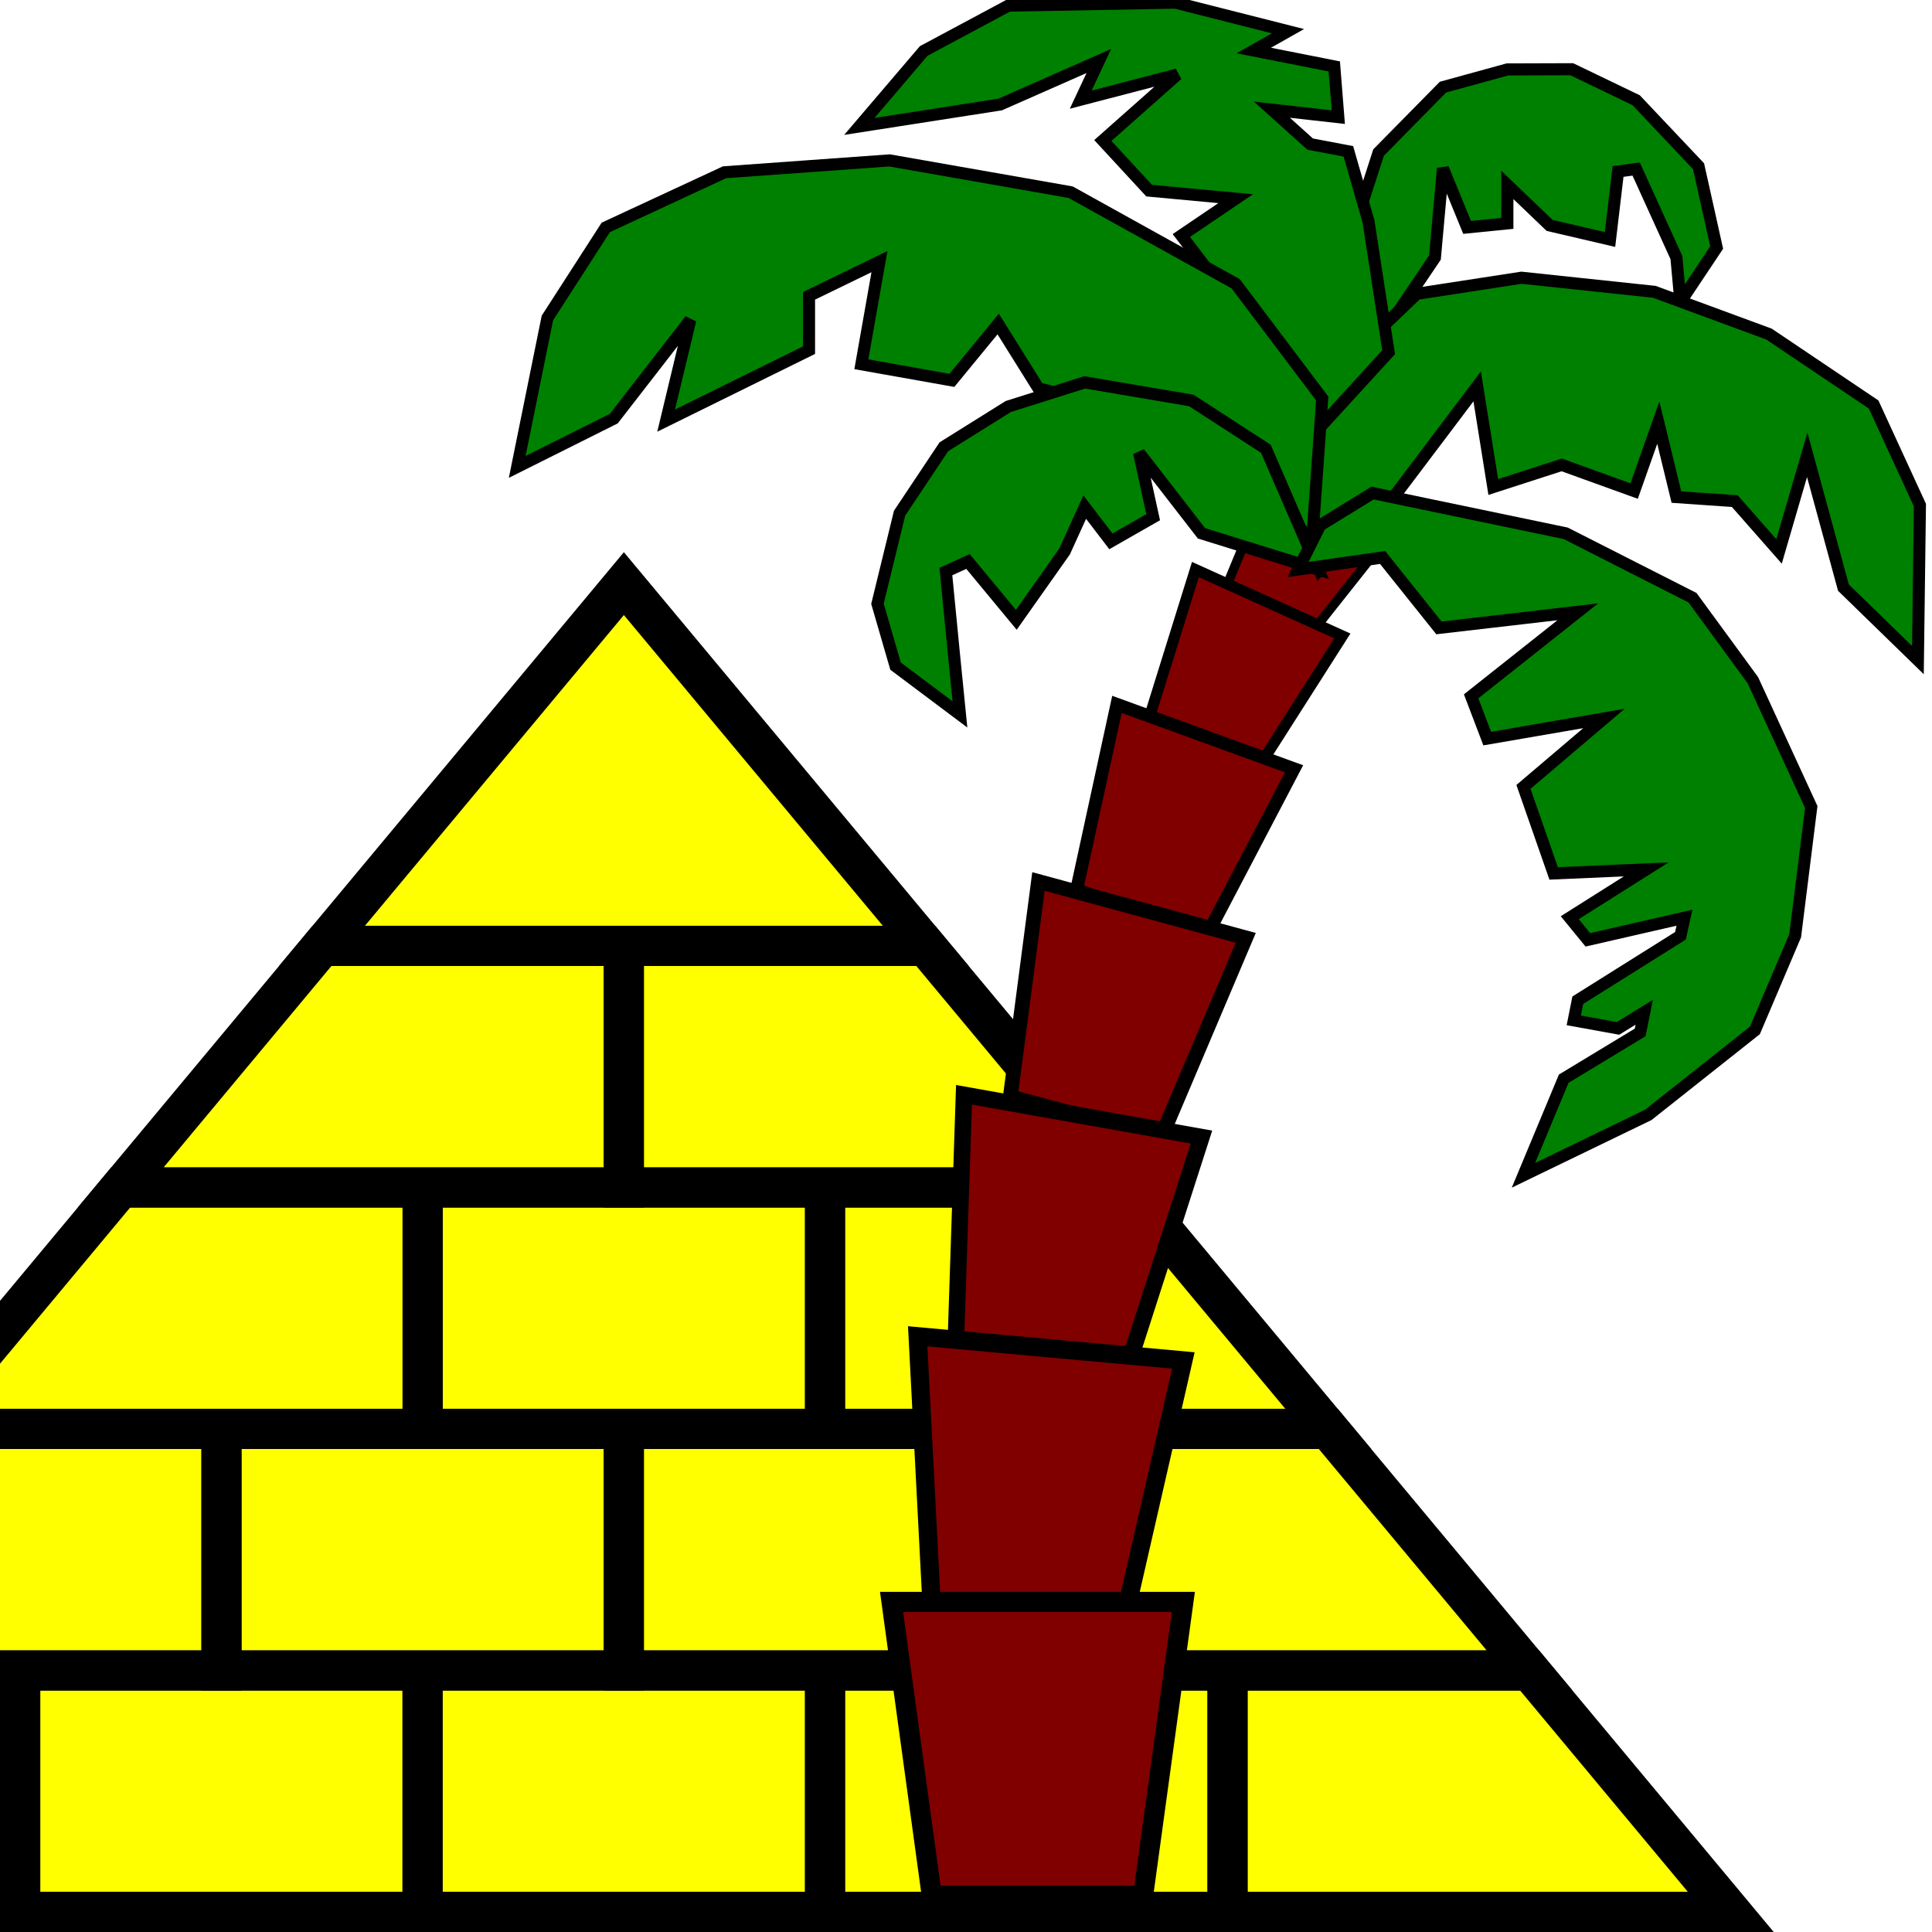
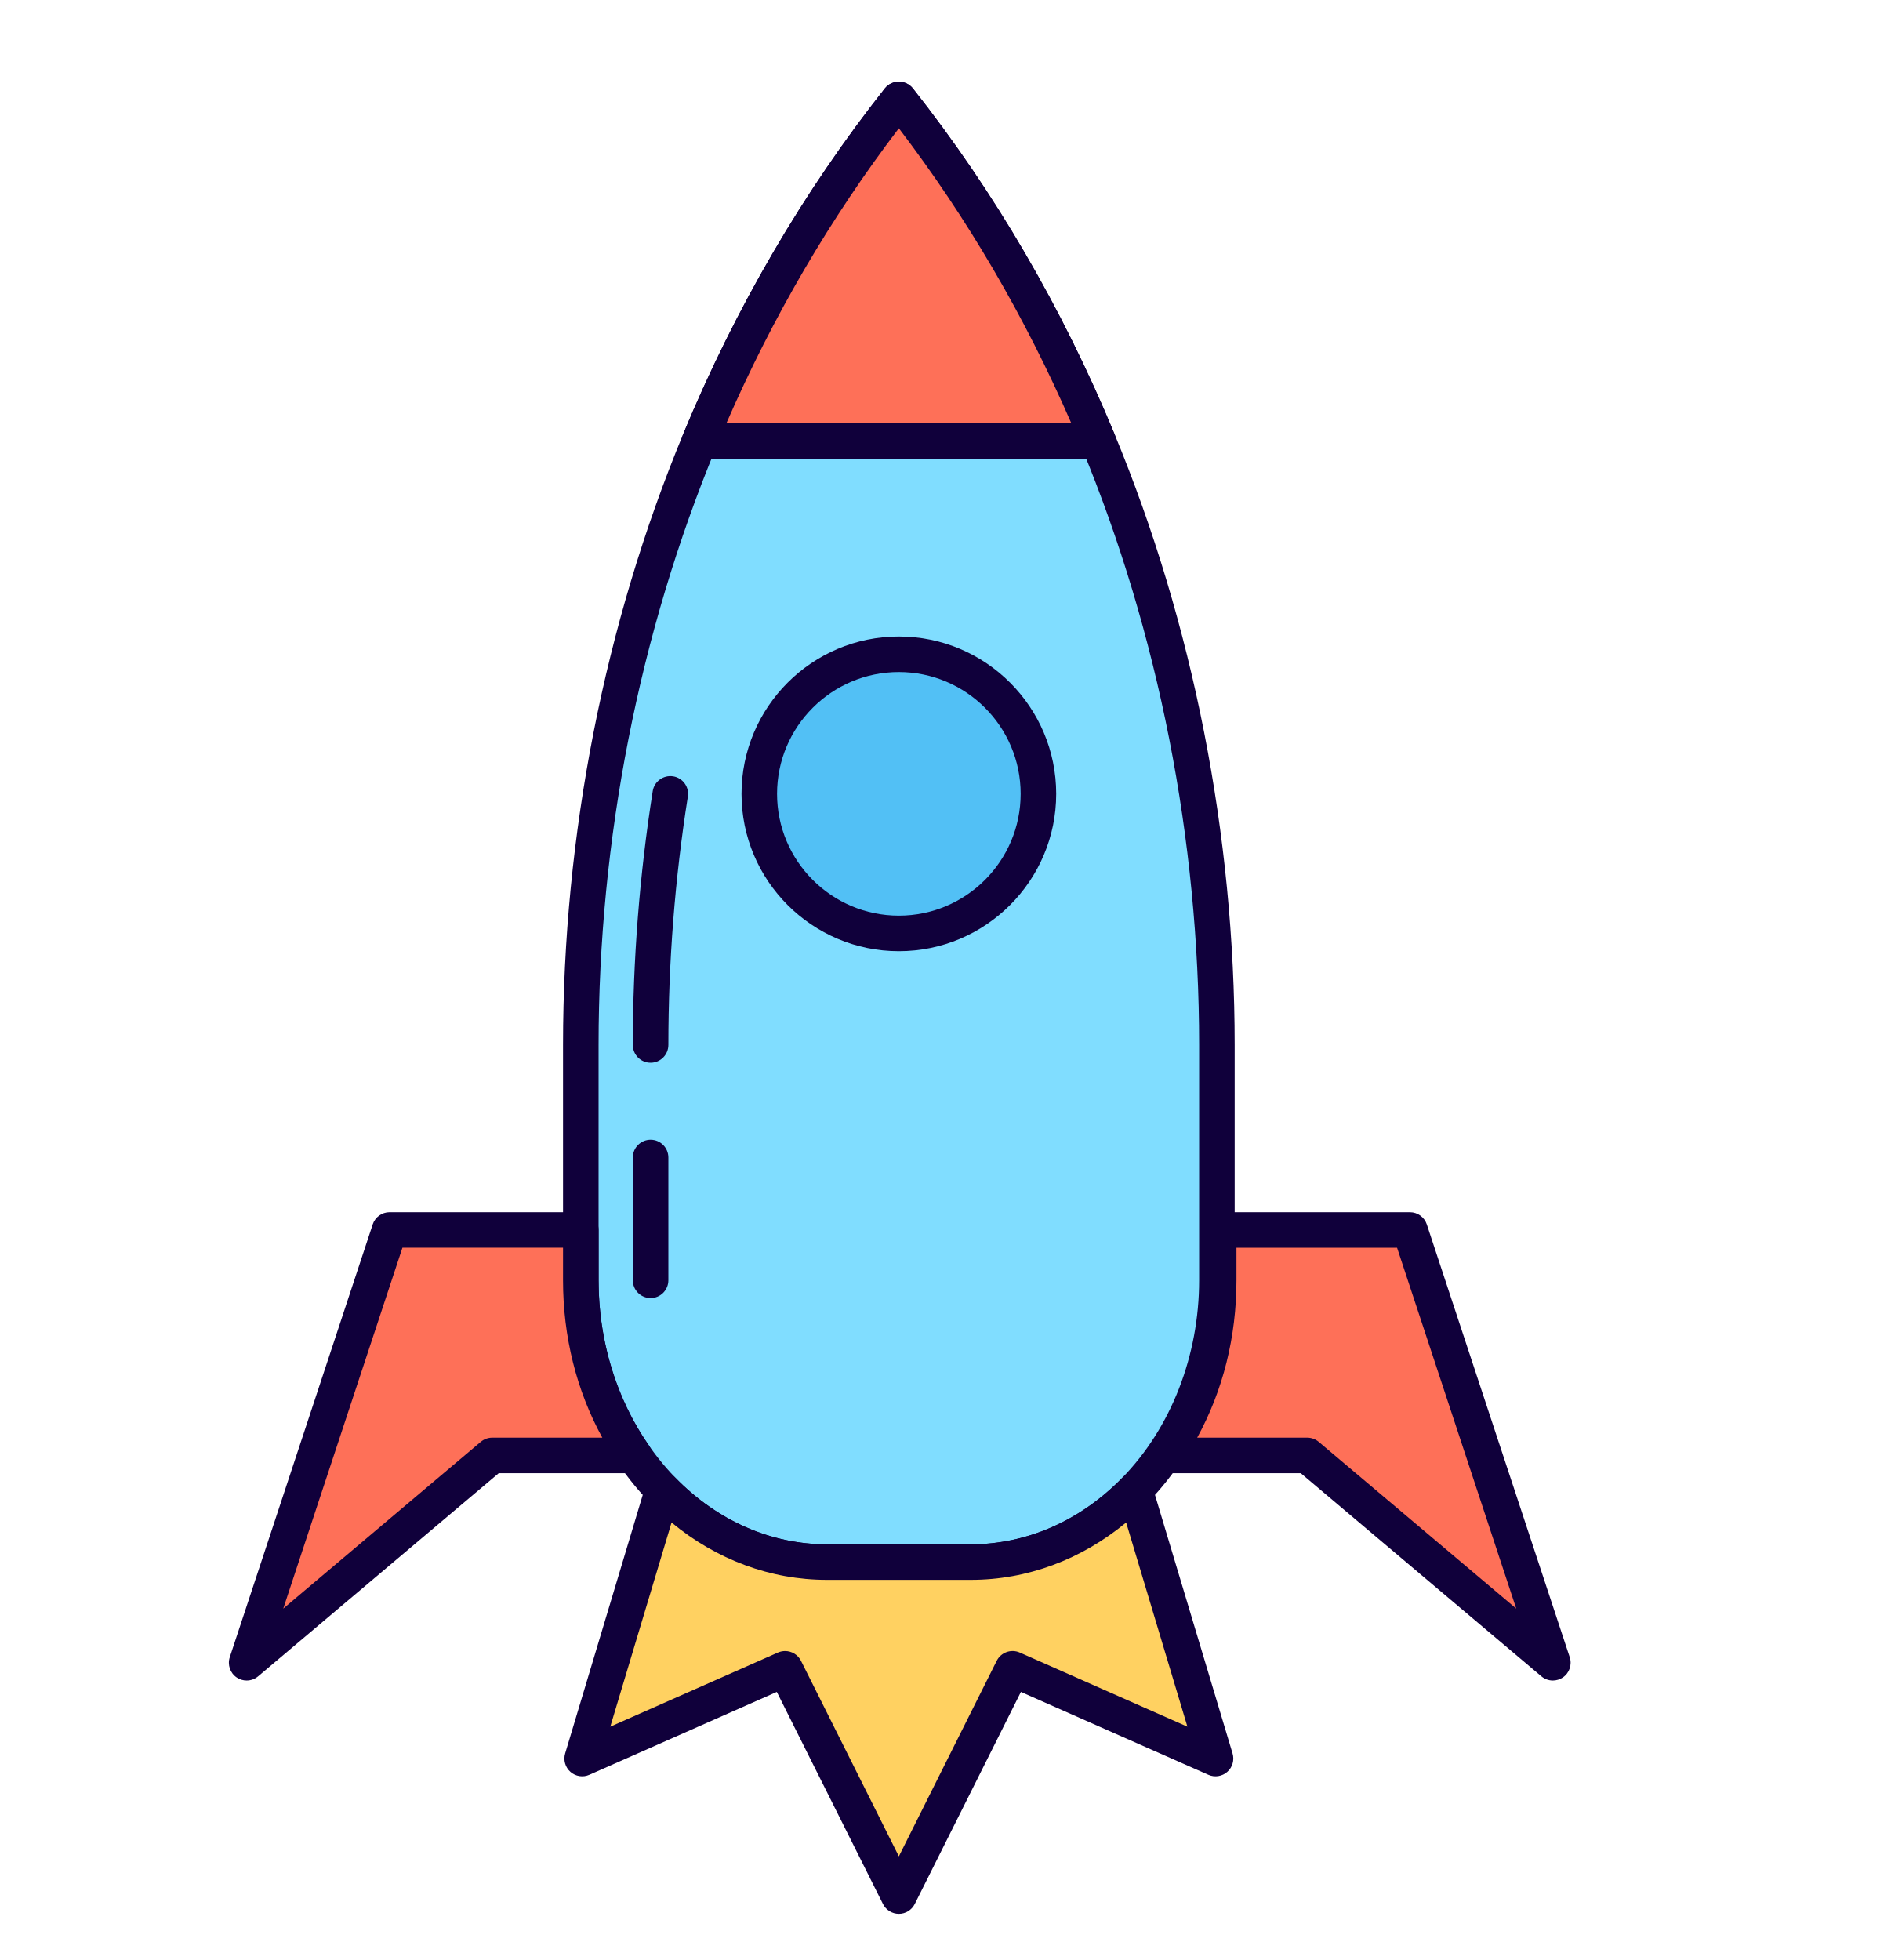
- <svg xmlns="http://www.w3.org/2000/svg" xmlns:xlink="http://www.w3.org/1999/xlink" height="96" width="96" version="1.1" viewBox="0 0 96 96">
-   <rect id="blocM" style="stroke:#000;stroke-width:2;fill:#ff0" height="12" width="20" y="83" x="1" />
-   <use xlink:href="#blocM" transform="translate(20)" />
-   <use xlink:href="#blocM" transform="translate(40)" />
-   <use xlink:href="#blocM" transform="translate(10,-12)" />
-   <use xlink:href="#blocM" transform="translate(30,-12)" />
-   <use xlink:href="#blocM" transform="translate(20,-24)" />
-   <path id="blocL" style="stroke:#000;stroke-width:2;fill:#ff0" d="m-19 95h20v-12h-15l-10 12z" />
-   <use xlink:href="#blocL" transform="translate(10,-12)" />
-   <use xlink:href="#blocL" transform="translate(20,-24)" />
-   <use xlink:href="#blocL" transform="translate(30,-36)" />
-   <path id="blocR" style="stroke:#000;stroke-width:2;fill:#ff0" d="m61 95h25l-10-12h-15z" />
-   <use xlink:href="#blocR" transform="translate(-10,-12)" />
-   <use xlink:href="#blocR" transform="translate(-20,-24)" />
-   <use xlink:href="#blocR" transform="translate(-30,-36)" />
-   <path style="stroke:#000;stroke-width:2;fill:#ff0" d="m31 47h15l-15-18-15 18z" />
-   <path style="stroke:#000;stroke-width:.46;fill:#800000" d="m63.6 22.7 5.8 3.4-4.2 5.3-4.2-2.4z" />
-   <path style="stroke:#000;stroke-width:.55;fill:#800000" d="m59.4 28.3 7.3 3.3-4.4 6.9-5.3-2.5z" />
-   <path style="stroke:#000;stroke-width:.64;fill:#800000" d="m55.5 35 8.8 3.2-4.4 8.4-6.4-2.4z" />
-   <path style="stroke:#000;stroke-width:.73;fill:#800000" d="m51.6 43.8 10.3 2.8-4.2 9.9-7.5-2z" />
-   <path style="stroke:#000;stroke-width:.82;fill:#800000" d="m47.9 54.4 11.8 2.1-3.7 11.5-8.5-1.5z" />
-   <path style="stroke:#000;stroke-width:.91;fill:#800000" d="m45.6 66.4 13.2 1.2-3 13.1-9.5-.8z" />
-   <path style="stroke:#000;fill:#800000" d="m44.3 79.6h14.5l-2 14.6h-10.5z" />
-   <path style="stroke:#000;stroke-width:.6;fill:#008000" d="m68.6 16.8 2.7-4 .4-4.43 1.2 2.93 2-.2v-1.91l2.1 2.01 3 .7.4-3.38.9-.12 2 4.4.2 2.2 1.8-2.7-.9-4.04-3.1-3.28-3.2-1.54-3.2.01-3.2.88-3.2 3.25-1.2 3.72z" />
-   <path style="stroke:#000;stroke-width:.6;fill:#008000" d="m65.6 28.3 3.8-3.8 4-5.3.8 5 3.4-1.1 3.6 1.3 1.2-3.4.9 3.7 2.9.2 2.2 2.5 1.4-4.8 1.8 6.6 3.7 3.6.1-7.7-2.3-5-5.2-3.5-5.7-2.1-6.6-.7-5.2.8-4.7 4.5-1.3 4.8z" />
-   <path style="stroke:#000;stroke-width:.6;fill:#008000" d="m65.8 21 3.2-3.5-1-6.5-1-3.48-1.9-.36-1.9-1.71 3.3.37-.2-2.52-4-.79 1.7-.96-5.6-1.42-8.3.152-4.2 2.25-3.2 3.75 7-1.09 4.9-2.16-.9 1.92 4.8-1.25-3.7 3.28 2.3 2.49 4.3.40-2.7 1.83z" />
-   <path style="stroke:#000;stroke-width:.6;fill:#008000" d="m65.7 19.8-4.3-5.7-8.2-4.55-9-1.58-8.2.59-5.9 2.74-2.9 4.5-1.5 7.4 4.8-2.4 3.8-4.9-1.2 5 7.1-3.5v-2.7l3.5-1.7-.9 5.1 4.5.8 2.3-2.8 2 3.2 8.6 2.1 5 5.5z" />
-   <path style="stroke:#000;stroke-width:.6;fill:#008000" d="m65.5 28.3-5.8-1.8-3.1-4 .7 3.2-2.1 1.2-1.3-1.7-1 2.2-2.4 3.4-2.4-2.9-1.1.5.4 4.1.3 3-3.2-2.4-.9-3.1 1.1-4.5 2.2-3.3 3.2-2 3.8-1.2 5.3.9 3.7 2.4z" />
-   <path style="stroke:#000;stroke-width:.6;fill:#008000" d="m64.5 28.3 4.2-.6 2.8 3.5 6.9-.8-5.3 4.2.8 2.1 5.8-1-4 3.4 1.5 4.3 4.6-.2-3.8 2.4.9 1.1 4.8-1.1-.2.9-5.1 3.2-.2 1 2.2.4 1.3-.8-.2 1-3.8 2.3-2 4.8 6.2-3 5.3-4.2 2-4.7.8-6.4-2.9-6.3-3-4.1-6.3-3.2-9.6-2-2.6 1.6z" />
+ <svg xmlns="http://www.w3.org/2000/svg" version="1.1" id="Layer_1" x="0px" y="0px" width="212.795px" height="220.59px" viewBox="0 0 212.795 220.59" enable-background="new 0 0 212.795 220.59" xml:space="preserve">
+   <path fill="#80DDFF" d="M136.958,117.604v26.488c0,9.389-3.562,17.815-9.217,23.625c-4.902,5.03-11.372,8.092-18.468,8.092H93.052  c-7.095,0-13.566-3.062-18.468-8.092c-5.655-5.81-9.217-14.236-9.217-23.625v-26.488c0-23.706,4.641-46.905,13.367-67.982  c5.754-13.894,13.276-26.861,22.429-38.442c9.152,11.581,16.674,24.549,22.428,38.442  C132.318,70.698,136.958,93.897,136.958,117.604" />
+   <path fill="#10003B" d="M109.273,177.809H93.052c-7.367,0-14.434-3.088-19.901-8.695c-6.217-6.389-9.784-15.508-9.784-25.021  v-26.488c0-23.613,4.675-47.386,13.52-68.748c5.88-14.201,13.521-27.294,22.707-38.917c0.38-0.479,0.958-0.76,1.569-0.76  c0.611,0,1.189,0.281,1.569,0.76c9.186,11.624,16.826,24.717,22.706,38.916c8.845,21.361,13.52,45.134,13.52,68.749v26.488  c0,9.514-3.566,18.633-9.783,25.021C123.707,174.721,116.64,177.809,109.273,177.809 M101.163,14.439  c-8.262,10.823-15.179,22.903-20.581,35.946c-8.646,20.882-13.215,44.125-13.215,67.218v26.488c0,8.48,3.152,16.583,8.65,22.229  c4.706,4.828,10.755,7.487,17.035,7.487h16.221c6.28,0,12.329-2.659,17.036-7.488c5.497-5.646,8.649-13.748,8.649-22.229v-26.488  c0-23.095-4.569-46.339-13.215-67.219C116.342,37.344,109.425,25.264,101.163,14.439" />
+   <path fill="#10003B" d="M73.222,119.604c-1.104,0-2-0.896-2-2c0-9.557,0.754-19.17,2.241-28.573  c0.173-1.092,1.207-1.827,2.288-1.662c1.091,0.173,1.836,1.196,1.663,2.287c-1.455,9.197-2.192,18.601-2.192,27.948  C75.222,118.708,74.326,119.604,73.222,119.604" />
+   <path fill="#10003B" d="M73.222,146.092c-1.104,0-2-0.896-2-2v-13.819c0-1.104,0.896-2,2-2s2,0.896,2,2v13.819  C75.222,145.196,74.326,146.092,73.222,146.092" />
+   <path fill="#52C0F5" d="M116.871,89.343c0,8.675-7.033,15.708-15.708,15.708c-8.676,0-15.708-7.033-15.708-15.708  s7.032-15.708,15.708-15.708C109.838,73.635,116.871,80.668,116.871,89.343" />
+   <path fill="#10003B" d="M101.163,107.051c-9.765,0-17.708-7.943-17.708-17.708s7.943-17.708,17.708-17.708  c9.765,0,17.708,7.943,17.708,17.708S110.928,107.051,101.163,107.051 M101.163,75.635c-7.559,0-13.708,6.149-13.708,13.708  c0,7.56,6.149,13.708,13.708,13.708c7.559,0,13.708-6.148,13.708-13.708C114.871,81.784,108.722,75.635,101.163,75.635" />
+   <path fill="#FE7058" d="M123.589,49.62H78.736c5.751-13.893,13.275-26.859,22.427-38.44  C110.316,22.761,117.838,35.728,123.589,49.62" />
+   <path fill="#10003B" d="M123.589,51.62H78.737c-0.668,0-1.292-0.333-1.664-0.889c-0.371-0.555-0.44-1.258-0.184-1.876  c5.875-14.193,13.515-27.287,22.705-38.917c0.76-0.959,2.379-0.959,3.139,0c9.189,11.628,16.828,24.722,22.704,38.917  c0.256,0.618,0.186,1.321-0.185,1.876C124.881,51.287,124.257,51.62,123.589,51.62 M81.758,47.62h38.81  c-5.213-11.981-11.728-23.123-19.405-33.181C93.486,24.499,86.971,35.64,81.758,47.62" />
+   <path fill="#FFD161" d="M127.741,167.717l9.063,30.199l-22.841-10.099l-12.8,25.577l-12.801-25.577l-22.841,10.099l9.063-30.199  c4.902,5.029,11.373,8.092,18.468,8.092h16.221C116.369,175.809,122.839,172.746,127.741,167.717" />
+   <path fill="#10003B" d="M101.164,215.395c-0.757,0-1.449-0.428-1.788-1.104l-11.949-23.873l-21.096,9.327  c-0.713,0.318-1.547,0.187-2.132-0.328c-0.586-0.518-0.816-1.328-0.593-2.076l9.063-30.199c0.204-0.679,0.752-1.198,1.439-1.367  c0.69-0.171,1.414,0.039,1.909,0.546c4.706,4.829,10.756,7.488,17.035,7.488h16.222c6.279,0,12.329-2.659,17.035-7.488  c0.495-0.508,1.221-0.717,1.909-0.546c0.688,0.169,1.236,0.688,1.44,1.367l9.062,30.199c0.224,0.748-0.006,1.559-0.592,2.076  c-0.585,0.515-1.418,0.646-2.132,0.328l-21.097-9.327l-11.947,23.873C102.612,214.967,101.92,215.395,101.164,215.395   M88.361,185.816c0.735,0,1.44,0.407,1.789,1.104l11.013,22.005l11.011-22.005c0.477-0.954,1.621-1.366,2.597-0.934l18.868,8.344  l-6.895-22.978c-5.056,4.184-11.154,6.455-17.471,6.455H93.051c-6.317,0-12.415-2.271-17.47-6.455l-6.896,22.978l18.868-8.344  C87.816,185.872,88.09,185.816,88.361,185.816" />
+   <path fill="#FE7058" d="M71.376,163.802H55.399L27.76,187.137l16.086-48.709h21.521v5.664  C65.367,151.541,67.606,158.392,71.376,163.802" />
+   <path fill="#10003B" d="M27.76,189.137c-0.39,0-0.781-0.113-1.12-0.343c-0.742-0.501-1.06-1.434-0.78-2.284l16.086-48.709  c0.271-0.819,1.036-1.373,1.9-1.373h21.521c1.105,0,2,0.896,2,2v5.664c0,6.842,1.954,13.262,5.65,18.566  c0.425,0.611,0.477,1.41,0.132,2.069c-0.345,0.66-1.028,1.074-1.773,1.074H56.131L29.05,188.665  C28.68,188.978,28.22,189.137,27.76,189.137 M45.291,140.428l-13.412,40.614l22.23-18.769c0.361-0.305,0.818-0.472,1.29-0.472  h12.388c-2.901-5.294-4.42-11.346-4.42-17.71v-3.664H45.291z" />
+   <path fill="#FE7058" d="M131.151,163.802h15.976l27.639,23.335l-16.085-48.709H137.16v5.664  C137.16,151.541,134.921,158.392,131.151,163.802" />
+   <path fill="#10003B" d="M174.767,189.137c-0.461,0-0.92-0.159-1.29-0.472l-27.081-22.863h-15.244c-0.745,0-1.428-0.414-1.773-1.074  c-0.345-0.659-0.293-1.458,0.133-2.069c3.695-5.304,5.648-11.724,5.648-18.566v-5.664c0-1.104,0.895-2,2-2h21.522  c0.864,0,1.629,0.554,1.9,1.373l16.085,48.709c0.28,0.851-0.038,1.783-0.78,2.284C175.547,189.023,175.156,189.137,174.767,189.137   M134.74,161.802h12.387c0.472,0,0.929,0.167,1.29,0.472l22.23,18.769l-13.411-40.614h-18.077v3.664  C139.159,150.457,137.641,156.509,134.74,161.802" />
</svg>
